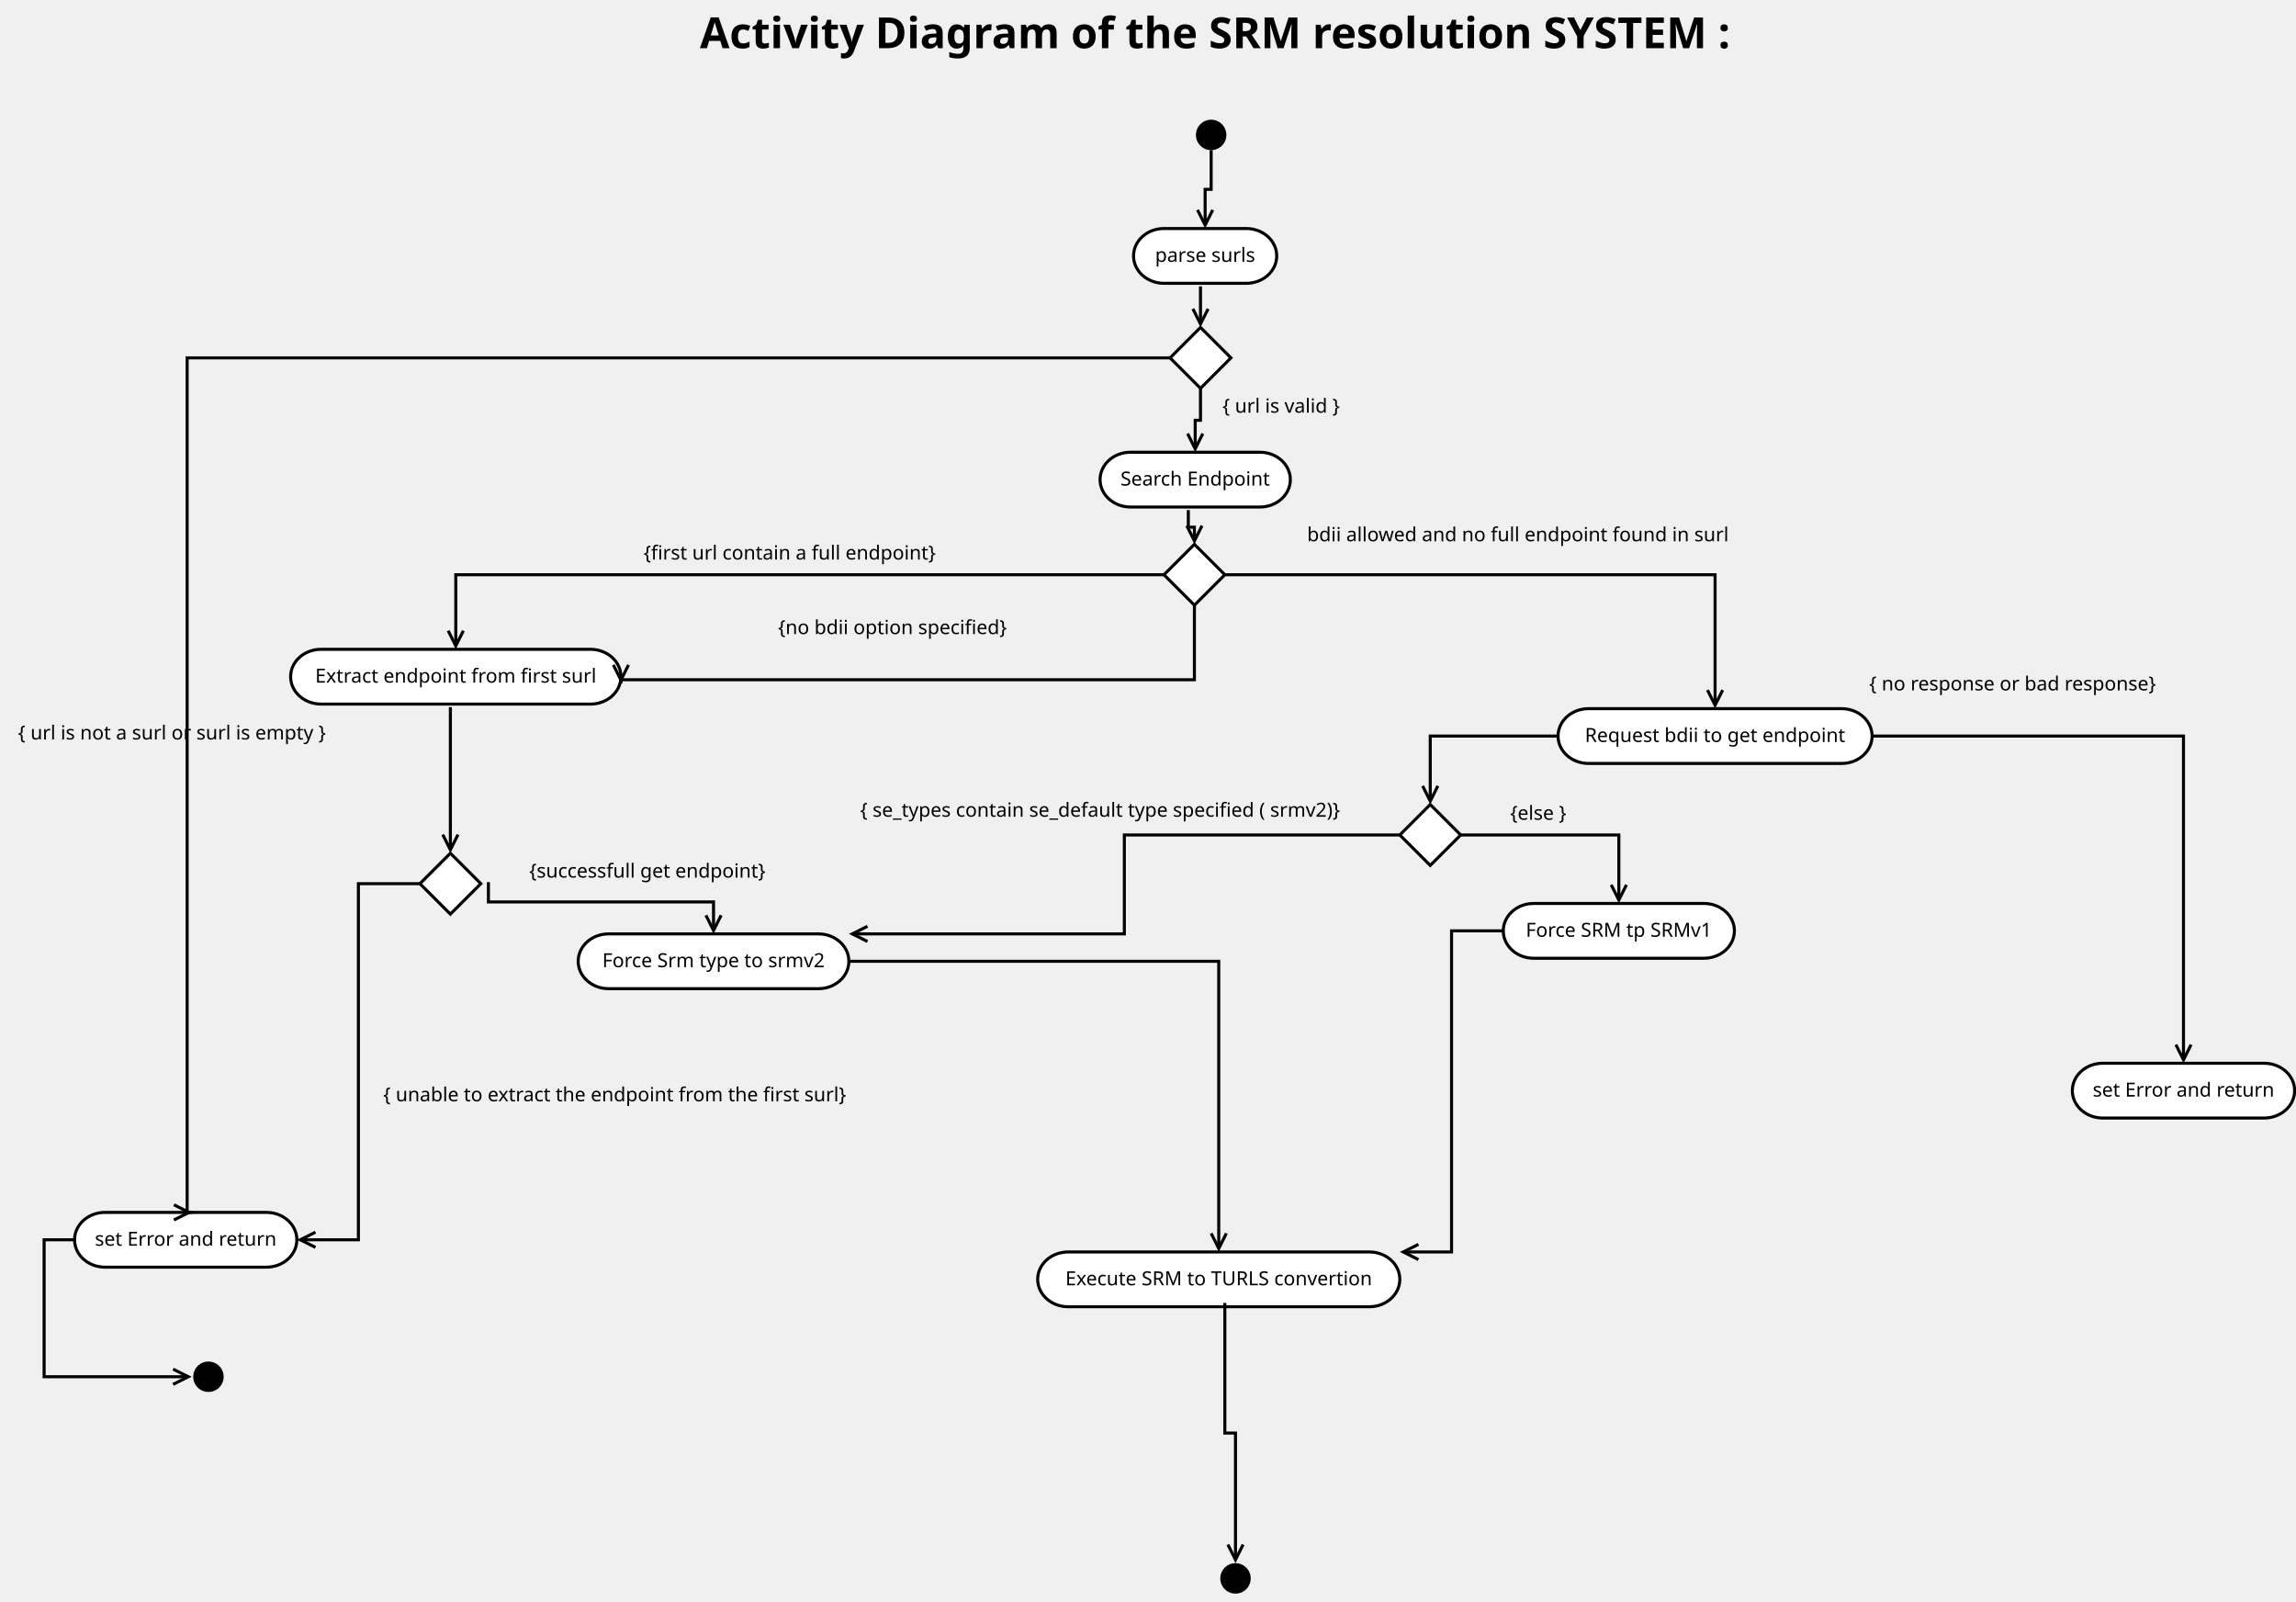
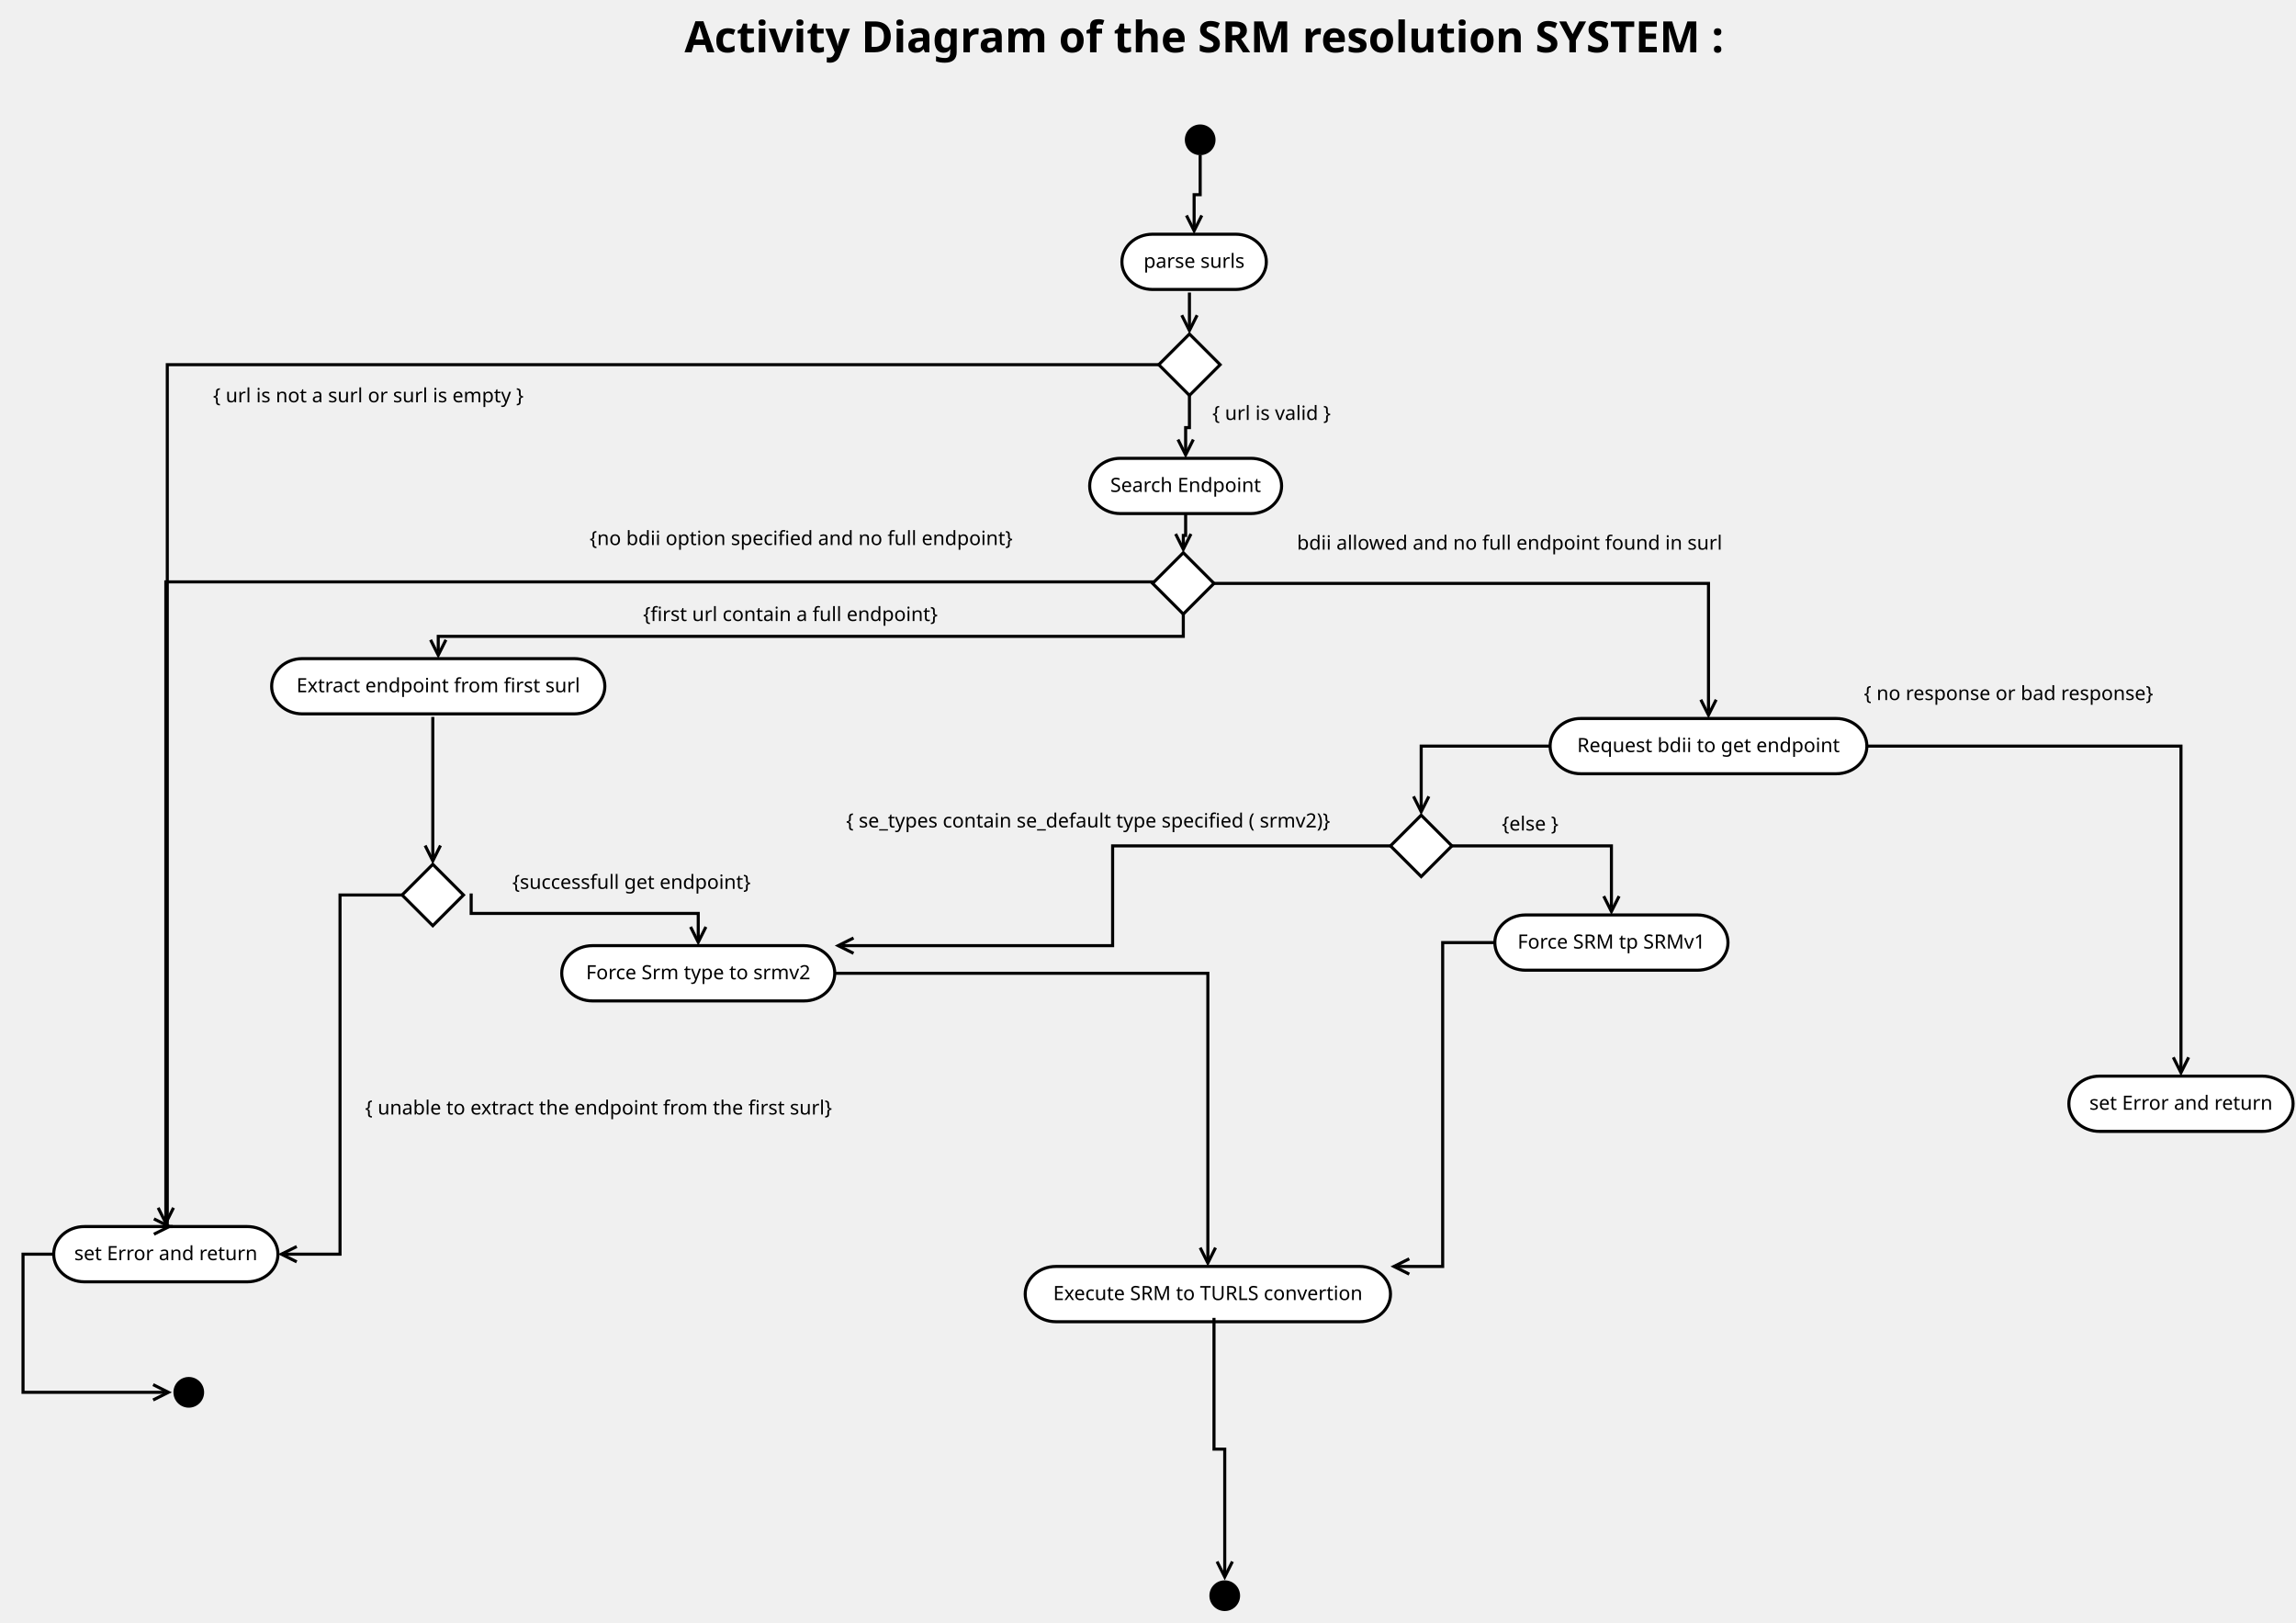
- <svg xmlns="http://www.w3.org/2000/svg" width="76cm" height="53cm" viewBox="28 -188 1509 1043">
+ <svg xmlns="http://www.w3.org/2000/svg" width="75cm" height="53cm" viewBox="42 -188 1496 1043">
  <ellipse style="fill: #000000" cx="824" cy="-104" rx="10" ry="10" />
  <g>
    <polygon style="fill: #ffffff" points="793,185 813,165 833,185 813,205 " />
    <polygon style="fill: none; fill-opacity:0; stroke-width: 2; stroke: #000000" points="793,185 813,165 833,185 813,205 " />
  </g>
  <text style="fill: #000000;text-anchor:start;font-size:28.222;font-family:sanserif;font-style:normal;font-weight:700" x="488" y="-161">
    <tspan x="488" y="-161">Activity Diagram of the SRM resolution SYSTEM :</tspan>
  </text>
  <g>
    <rect style="fill: #ffffff" x="219" y="234" width="217.1" height="36" rx="20" ry="20" />
    <rect style="fill: none; fill-opacity:0; stroke-width: 2; stroke: #000000" x="219" y="234" width="217.1" height="36" rx="20" ry="20" />
    <text style="fill: #000000;text-anchor:middle;font-size:12.8;font-family:sanserif;font-style:normal;font-weight:normal" x="327.55" y="255.9">
      <tspan x="327.55" y="255.9">Extract endpoint from first surl</tspan>
    </text>
  </g>
  <g>
    <polygon style="fill: #ffffff" points="304,388 324,368 344,388 324,408 " />
    <polygon style="fill: none; fill-opacity:0; stroke-width: 2; stroke: #000000" points="304,388 324,368 344,388 324,408 " />
  </g>
  <g>
-     <polyline style="fill: none; fill-opacity:0; stroke-width: 2; stroke: #000000" points="793,185 327.55,185 327.55,229.528 " />
+     <polyline style="fill: none; fill-opacity:0; stroke-width: 2; stroke: #000000" points="813,205 813,219.5 327.55,219.5 327.55,229.528 " />
    <polyline style="fill: none; fill-opacity:0; stroke-width: 2; stroke: #000000" points="322.55,221.764 327.55,231.764 332.55,221.764 " />
-     <text style="fill: #000000;text-anchor:middle;font-size:12.8;font-family:sanserif;font-style:normal;font-weight:normal" x="547" y="175">{first url contain a full endpoint}</text>
+     <text style="fill: #000000;text-anchor:middle;font-size:12.8;font-family:sanserif;font-style:normal;font-weight:normal" x="557" y="209.5">{first url contain a full endpoint}</text>
  </g>
  <g>
-     <polyline style="fill: none; fill-opacity:0; stroke-width: 2; stroke: #000000" points="813,205 813,254 436.1,254 436.1,256.472 " />
-     <polyline style="fill: none; fill-opacity:0; stroke-width: 2; stroke: #000000" points="431.1,244.236 436.1,254.236 441.1,244.236 " />
-     <text style="fill: #000000;text-anchor:middle;font-size:12.8;font-family:sanserif;font-style:normal;font-weight:normal" x="614.55" y="224">{no bdii option specified}</text>
+     <polyline style="fill: none; fill-opacity:0; stroke-width: 2; stroke: #000000" points="793,185 793,184 150.05,184 150.05,599.528 " />
+     <polyline style="fill: none; fill-opacity:0; stroke-width: 2; stroke: #000000" points="145.05,591.764 150.05,601.764 155.05,591.764 " />
+     <text style="fill: #000000;text-anchor:middle;font-size:12.8;font-family:sanserif;font-style:normal;font-weight:normal" x="564" y="160">{no bdii option specified and no full endpoint}</text>
  </g>
  <g>
    <polyline style="fill: none; fill-opacity:0; stroke-width: 2; stroke: #000000" points="324,272 324,272 324,363.528 " />
    <polyline style="fill: none; fill-opacity:0; stroke-width: 2; stroke: #000000" points="319,355.764 324,365.764 329,355.764 " />
  </g>
  <ellipse style="fill: #000000" cx="165" cy="712" rx="10" ry="10" />
  <g>
    <polyline style="fill: none; fill-opacity:0; stroke-width: 2; stroke: #000000" points="304,388 263.55,388 263.55,622 227.572,622 " />
    <polyline style="fill: none; fill-opacity:0; stroke-width: 2; stroke: #000000" points="235.336,617 225.336,622 235.336,627 " />
    <text style="fill: #000000;text-anchor:middle;font-size:12.8;font-family:sanserif;font-style:normal;font-weight:normal" x="432" y="531">{ unable to extract the endpoint from the first surl}</text>
  </g>
  <g>
    <polyline style="fill: none; fill-opacity:0; stroke-width: 2; stroke: #000000" points="349,387 349,400 496.95,400 496.95,416.528 " />
    <polyline style="fill: none; fill-opacity:0; stroke-width: 2; stroke: #000000" points="491.95,408.764 496.95,418.764 501.95,408.764 " />
    <text style="fill: #000000;text-anchor:middle;font-size:12.8;font-family:sanserif;font-style:normal;font-weight:normal" x="453.475" y="384">{successfull get endpoint}</text>
  </g>
  <g>
    <rect style="fill: #ffffff" x="408" y="421" width="177.9" height="36" rx="20" ry="20" />
    <rect style="fill: none; fill-opacity:0; stroke-width: 2; stroke: #000000" x="408" y="421" width="177.9" height="36" rx="20" ry="20" />
    <text style="fill: #000000;text-anchor:middle;font-size:12.8;font-family:sanserif;font-style:normal;font-weight:normal" x="496.95" y="442.9">
      <tspan x="496.95" y="442.9">Force Srm type to srmv2</tspan>
    </text>
  </g>
  <g>
    <rect style="fill: #ffffff" x="1052" y="273" width="206.4" height="36" rx="20" ry="20" />
    <rect style="fill: none; fill-opacity:0; stroke-width: 2; stroke: #000000" x="1052" y="273" width="206.4" height="36" rx="20" ry="20" />
    <text style="fill: #000000;text-anchor:middle;font-size:12.8;font-family:sanserif;font-style:normal;font-weight:normal" x="1155.2" y="294.9">
      <tspan x="1155.2" y="294.9">Request bdii to get endpoint </tspan>
    </text>
  </g>
  <g>
    <rect style="fill: #ffffff" x="77" y="604" width="146.1" height="36" rx="20" ry="20" />
    <rect style="fill: none; fill-opacity:0; stroke-width: 2; stroke: #000000" x="77" y="604" width="146.1" height="36" rx="20" ry="20" />
    <text style="fill: #000000;text-anchor:middle;font-size:12.8;font-family:sanserif;font-style:normal;font-weight:normal" x="150.05" y="625.9">
      <tspan x="150.05" y="625.9">set Error and return</tspan>
    </text>
  </g>
  <g>
    <polyline style="fill: none; fill-opacity:0; stroke-width: 2; stroke: #000000" points="77,622 57,622 57,712 149.522,712 " />
    <polyline style="fill: none; fill-opacity:0; stroke-width: 2; stroke: #000000" points="141.759,717 151.759,712 141.759,707 " />
  </g>
  <g>
    <rect style="fill: #ffffff" x="773" y="-42.5" width="94.1" height="36" rx="20" ry="20" />
    <rect style="fill: none; fill-opacity:0; stroke-width: 2; stroke: #000000" x="773" y="-42.5" width="94.1" height="36" rx="20" ry="20" />
    <text style="fill: #000000;text-anchor:middle;font-size:12.8;font-family:sanserif;font-style:normal;font-weight:normal" x="820.05" y="-20.6">
      <tspan x="820.05" y="-20.6">parse surls </tspan>
    </text>
  </g>
  <g>
    <polyline style="fill: none; fill-opacity:0; stroke-width: 2; stroke: #000000" points="824,-94 824,-68.25 820.05,-68.25 820.05,-46.972 " />
    <polyline style="fill: none; fill-opacity:0; stroke-width: 2; stroke: #000000" points="815.05,-54.736 820.05,-44.736 825.05,-54.736 " />
  </g>
  <text style="fill: #000000;text-anchor:start;font-size:12.8;font-family:sanserif;font-style:normal;font-weight:normal" x="875" y="130.5">
    <tspan x="875" y="130.5" />
  </text>
  <g>
-     <rect style="fill: #ffffff" x="751" y="104.5" width="125.05" height="36" rx="20" ry="20" />
-     <rect style="fill: none; fill-opacity:0; stroke-width: 2; stroke: #000000" x="751" y="104.5" width="125.05" height="36" rx="20" ry="20" />
-     <text style="fill: #000000;text-anchor:middle;font-size:12.8;font-family:sanserif;font-style:normal;font-weight:normal" x="813.525" y="126.4">
-       <tspan x="813.525" y="126.4">Search Endpoint</tspan>
+     <rect style="fill: #ffffff" x="752" y="103.5" width="125.05" height="36" rx="20" ry="20" />
+     <rect style="fill: none; fill-opacity:0; stroke-width: 2; stroke: #000000" x="752" y="103.5" width="125.05" height="36" rx="20" ry="20" />
+     <text style="fill: #000000;text-anchor:middle;font-size:12.8;font-family:sanserif;font-style:normal;font-weight:normal" x="814.525" y="125.4">
+       <tspan x="814.525" y="125.4">Search Endpoint</tspan>
    </text>
  </g>
  <g>
    <polygon style="fill: #ffffff" points="797,42.5 817,22.5 837,42.5 817,62.5 " />
    <polygon style="fill: none; fill-opacity:0; stroke-width: 2; stroke: #000000" points="797,42.5 817,22.5 837,42.5 817,62.5 " />
  </g>
  <g>
    <polyline style="fill: none; fill-opacity:0; stroke-width: 2; stroke: #000000" points="817,-4.5 817,-4.5 817,18.028 " />
    <polyline style="fill: none; fill-opacity:0; stroke-width: 2; stroke: #000000" points="812,10.264 817,20.264 822,10.264 " />
  </g>
  <g>
-     <polyline style="fill: none; fill-opacity:0; stroke-width: 2; stroke: #000000" points="817,62.5 817,83.5 813.525,83.5 813.525,100.028 " />
-     <polyline style="fill: none; fill-opacity:0; stroke-width: 2; stroke: #000000" points="808.525,92.264 813.525,102.264 818.525,92.264 " />
-     <text style="fill: #000000;text-anchor:middle;font-size:12.8;font-family:sanserif;font-style:normal;font-weight:normal" x="870" y="78.5">{ url is valid }</text>
+     <polyline style="fill: none; fill-opacity:0; stroke-width: 2; stroke: #000000" points="817,62.5 817,83.5 814.525,83.5 814.525,99.028 " />
+     <polyline style="fill: none; fill-opacity:0; stroke-width: 2; stroke: #000000" points="809.525,91.264 814.525,101.264 819.525,91.264 " />
+     <text style="fill: #000000;text-anchor:middle;font-size:12.8;font-family:sanserif;font-style:normal;font-weight:normal" x="870.5" y="78.5">{ url is valid }</text>
  </g>
  <g>
-     <polyline style="fill: none; fill-opacity:0; stroke-width: 2; stroke: #000000" points="809,142.5 809,153.75 813,153.75 813,160.528 " />
+     <polyline style="fill: none; fill-opacity:0; stroke-width: 2; stroke: #000000" points="814.525,139.5 814.525,153.75 813,153.75 813,160.528 " />
    <polyline style="fill: none; fill-opacity:0; stroke-width: 2; stroke: #000000" points="808,152.764 813,162.764 818,152.764 " />
  </g>
  <g>
    <polyline style="fill: none; fill-opacity:0; stroke-width: 2; stroke: #000000" points="797,42.5 151,42.5 151,604 154.522,604 " />
    <polyline style="fill: none; fill-opacity:0; stroke-width: 2; stroke: #000000" points="142.286,609 152.286,604 142.286,599 " />
-     <text style="fill: #000000;text-anchor:middle;font-size:12.8;font-family:sanserif;font-style:normal;font-weight:normal" x="141" y="293.25">{ url is not a surl or surl is empty }</text>
+     <text style="fill: #000000;text-anchor:middle;font-size:12.8;font-family:sanserif;font-style:normal;font-weight:normal" x="282" y="67">{ url is not a surl or surl is empty }</text>
  </g>
  <g>
    <rect style="fill: #ffffff" x="710" y="630" width="238" height="36" rx="20" ry="20" />
    <rect style="fill: none; fill-opacity:0; stroke-width: 2; stroke: #000000" x="710" y="630" width="238" height="36" rx="20" ry="20" />
    <text style="fill: #000000;text-anchor:middle;font-size:12.8;font-family:sanserif;font-style:normal;font-weight:normal" x="829" y="651.9">
      <tspan x="829" y="651.9">Execute SRM to TURLS convertion</tspan>
    </text>
  </g>
  <g>
    <polyline style="fill: none; fill-opacity:0; stroke-width: 2; stroke: #000000" points="833,185 1155.2,185 1155.2,268.528 " />
    <polyline style="fill: none; fill-opacity:0; stroke-width: 2; stroke: #000000" points="1150.2,260.764 1155.2,270.764 1160.2,260.764 " />
    <text style="fill: #000000;text-anchor:middle;font-size:12.8;font-family:sanserif;font-style:normal;font-weight:normal" x="1025.6" y="163">bdii allowed and no full endpoint found in surl</text>
  </g>
  <g>
    <rect style="fill: #ffffff" x="1390" y="506" width="146.1" height="36" rx="20" ry="20" />
    <rect style="fill: none; fill-opacity:0; stroke-width: 2; stroke: #000000" x="1390" y="506" width="146.1" height="36" rx="20" ry="20" />
    <text style="fill: #000000;text-anchor:middle;font-size:12.8;font-family:sanserif;font-style:normal;font-weight:normal" x="1463.05" y="527.9">
      <tspan x="1463.05" y="527.9">set Error and return</tspan>
    </text>
  </g>
  <text style="fill: #000000;text-anchor:start;font-size:12.8;font-family:sanserif;font-style:normal;font-weight:normal" x="1432" y="528">
    <tspan x="1432" y="528" />
  </text>
  <g>
    <polyline style="fill: none; fill-opacity:0; stroke-width: 2; stroke: #000000" points="1258.4,291 1463.05,291 1463.05,501.528 " />
    <polyline style="fill: none; fill-opacity:0; stroke-width: 2; stroke: #000000" points="1458.05,493.764 1463.05,503.764 1468.05,493.764 " />
    <text style="fill: #000000;text-anchor:middle;font-size:12.8;font-family:sanserif;font-style:normal;font-weight:normal" x="1350.72" y="261">{ no response or bad response}</text>
  </g>
  <g>
    <polyline style="fill: none; fill-opacity:0; stroke-width: 2; stroke: #000000" points="833,663.5 833,749 840,749 840,830.028 " />
    <polyline style="fill: none; fill-opacity:0; stroke-width: 2; stroke: #000000" points="835,822.264 840,832.264 845,822.264 " />
  </g>
  <ellipse style="fill: #000000" cx="840" cy="844.5" rx="10" ry="10" />
  <g>
    <polyline style="fill: none; fill-opacity:0; stroke-width: 2; stroke: #000000" points="585.9,439 829,439 829,625.528 " />
    <polyline style="fill: none; fill-opacity:0; stroke-width: 2; stroke: #000000" points="824,617.764 829,627.764 834,617.764 " />
  </g>
  <g>
    <polygon style="fill: #ffffff" points="948,356 968,336 988,356 968,376 " />
    <polygon style="fill: none; fill-opacity:0; stroke-width: 2; stroke: #000000" points="948,356 968,336 988,356 968,376 " />
  </g>
  <g>
    <polyline style="fill: none; fill-opacity:0; stroke-width: 2; stroke: #000000" points="948,356 766.95,356 766.95,421 590.372,421 " />
    <polyline style="fill: none; fill-opacity:0; stroke-width: 2; stroke: #000000" points="598.136,416 588.136,421 598.136,426 " />
    <text style="fill: #000000;text-anchor:middle;font-size:12.8;font-family:sanserif;font-style:normal;font-weight:normal" x="751" y="344">{ se_types contain se_default type specified ( srmv2)}</text>
  </g>
  <g>
    <polyline style="fill: none; fill-opacity:0; stroke-width: 2; stroke: #000000" points="1052,291 968,291 968,331.528 " />
    <polyline style="fill: none; fill-opacity:0; stroke-width: 2; stroke: #000000" points="963,323.764 968,333.764 973,323.764 " />
  </g>
  <g>
    <rect style="fill: #ffffff" x="1016" y="401" width="151.9" height="36" rx="20" ry="20" />
    <rect style="fill: none; fill-opacity:0; stroke-width: 2; stroke: #000000" x="1016" y="401" width="151.9" height="36" rx="20" ry="20" />
    <text style="fill: #000000;text-anchor:middle;font-size:12.8;font-family:sanserif;font-style:normal;font-weight:normal" x="1091.95" y="422.9">
      <tspan x="1091.95" y="422.9">Force SRM tp SRMv1</tspan>
    </text>
  </g>
  <g>
    <polyline style="fill: none; fill-opacity:0; stroke-width: 2; stroke: #000000" points="988,356 1091.95,356 1091.95,396.528 " />
    <polyline style="fill: none; fill-opacity:0; stroke-width: 2; stroke: #000000" points="1086.95,388.764 1091.95,398.764 1096.95,388.764 " />
    <text style="fill: #000000;text-anchor:middle;font-size:12.8;font-family:sanserif;font-style:normal;font-weight:normal" x="1039" y="346">{else }</text>
  </g>
  <g>
    <polyline style="fill: none; fill-opacity:0; stroke-width: 2; stroke: #000000" points="1016,419 982,419 982,630 952.472,630 " />
    <polyline style="fill: none; fill-opacity:0; stroke-width: 2; stroke: #000000" points="960.236,625 950.236,630 960.236,635 " />
  </g>
</svg>
